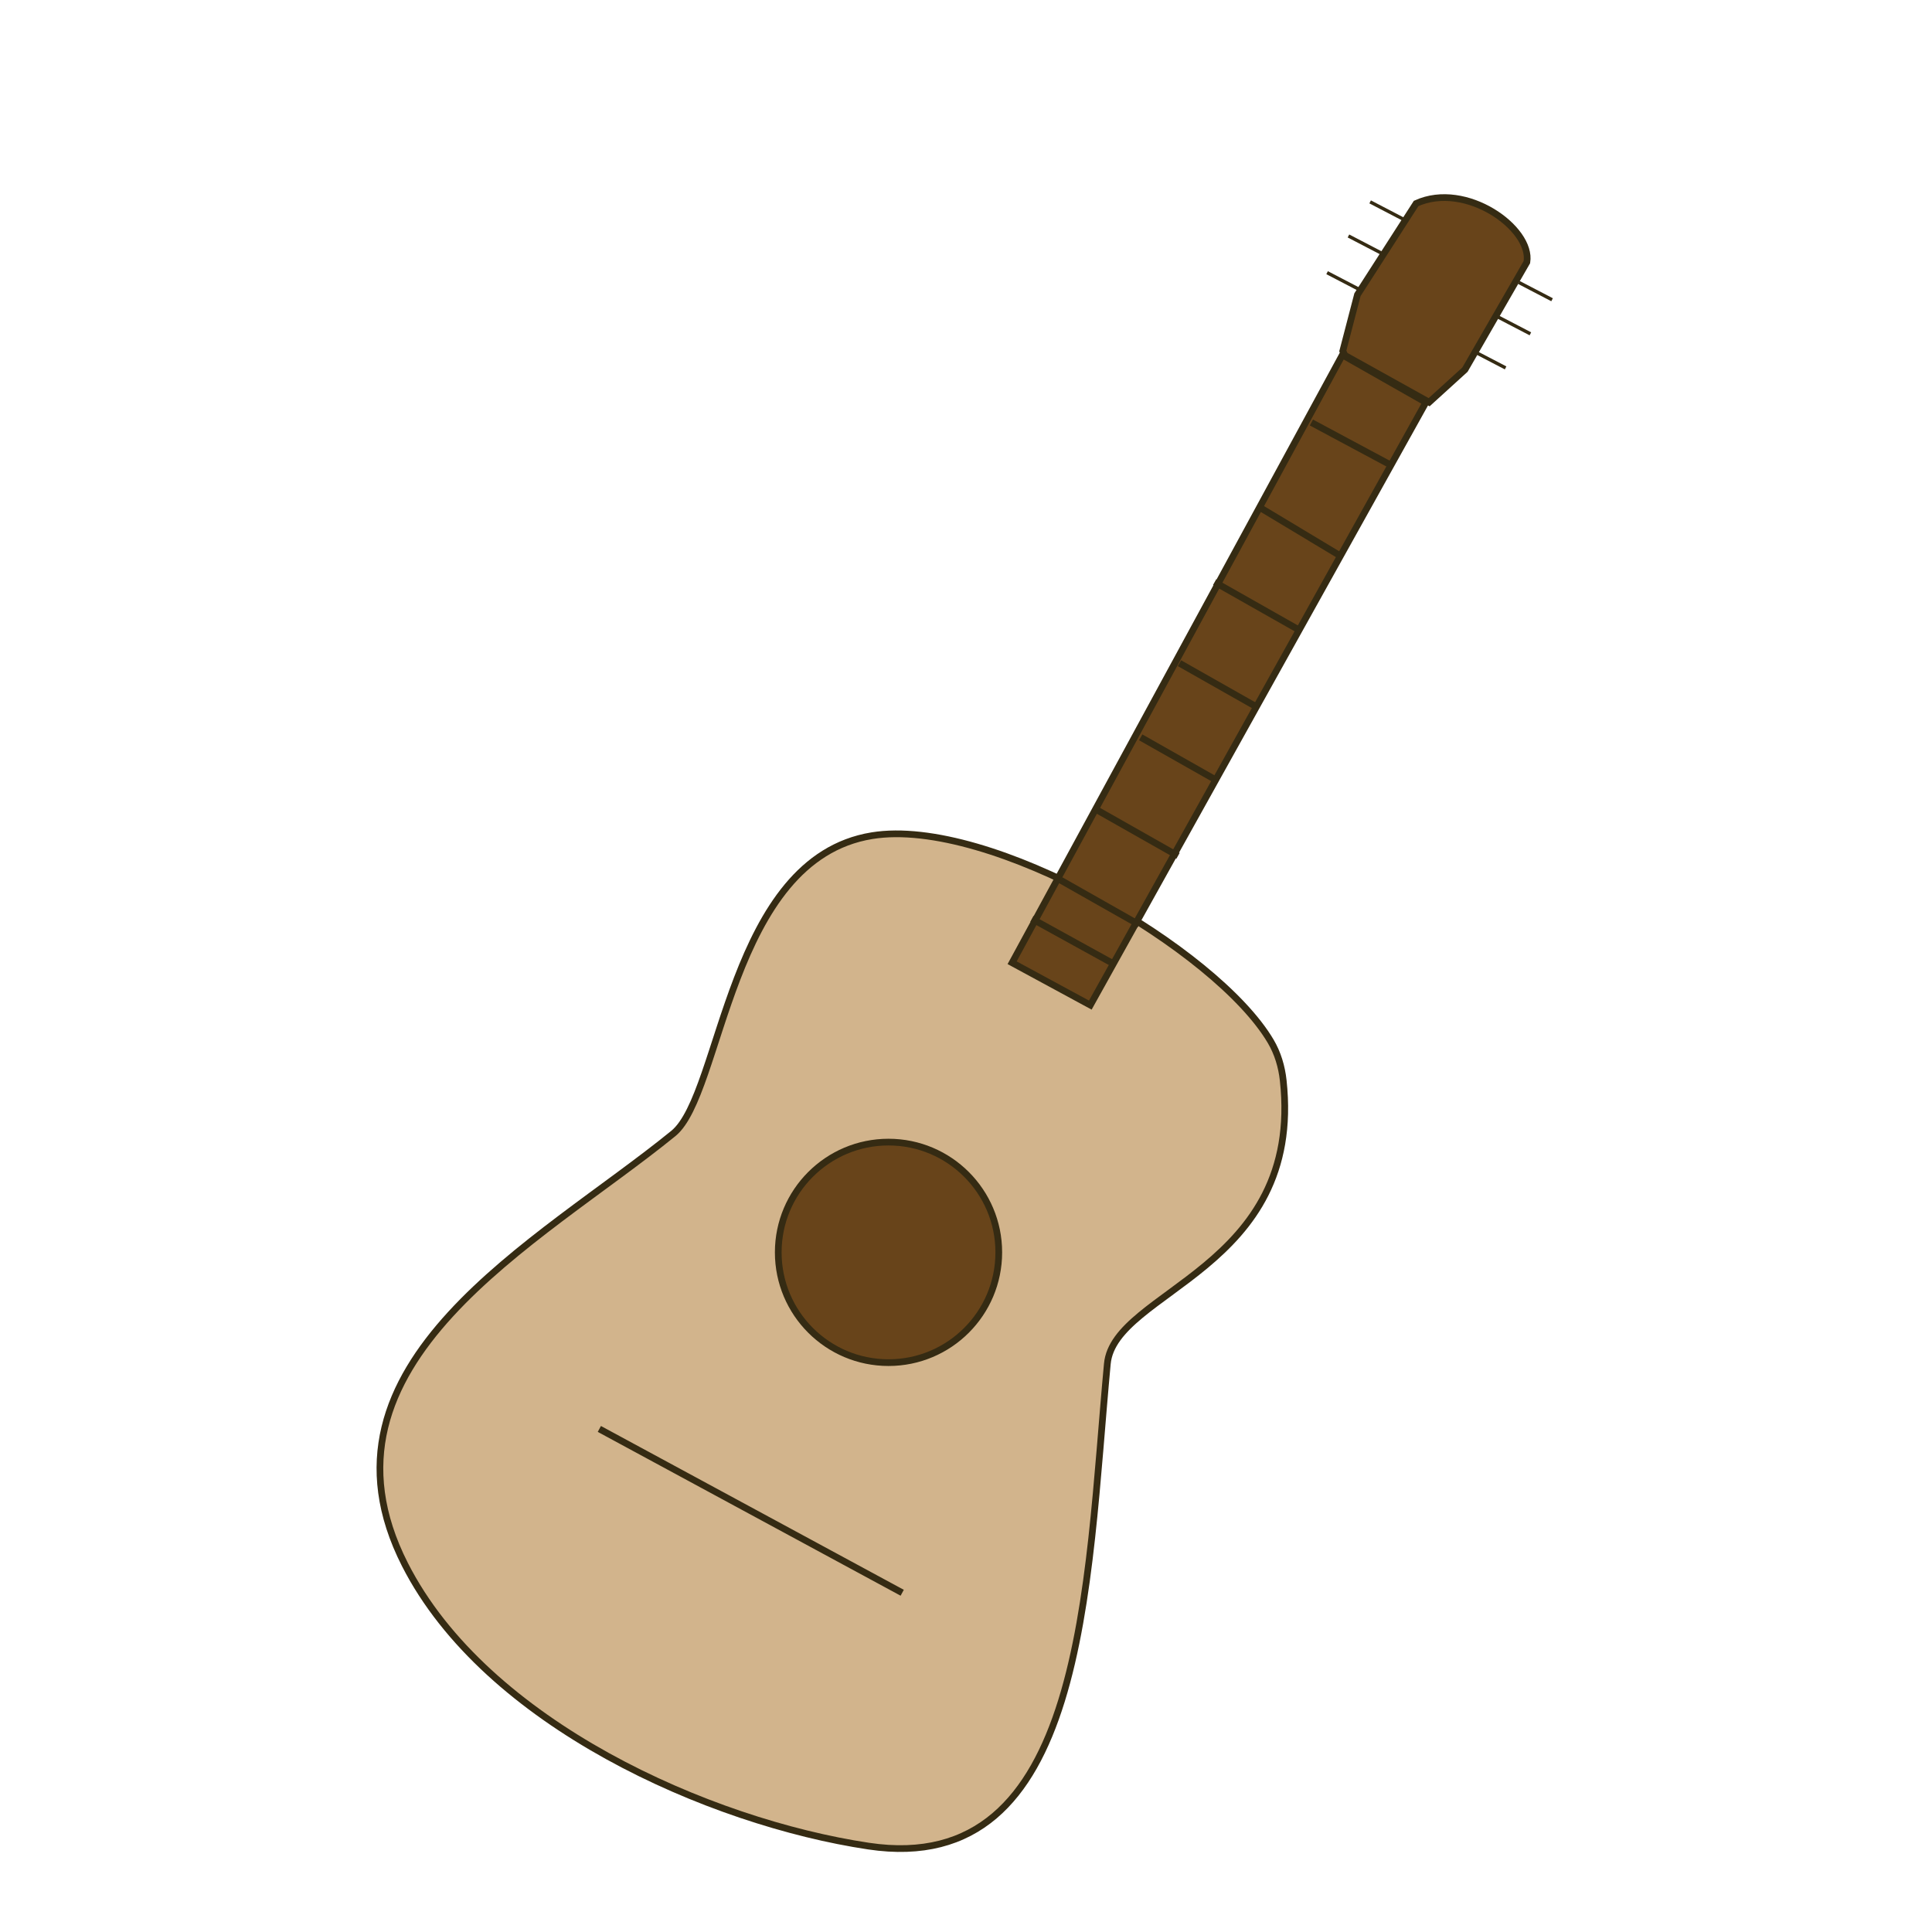
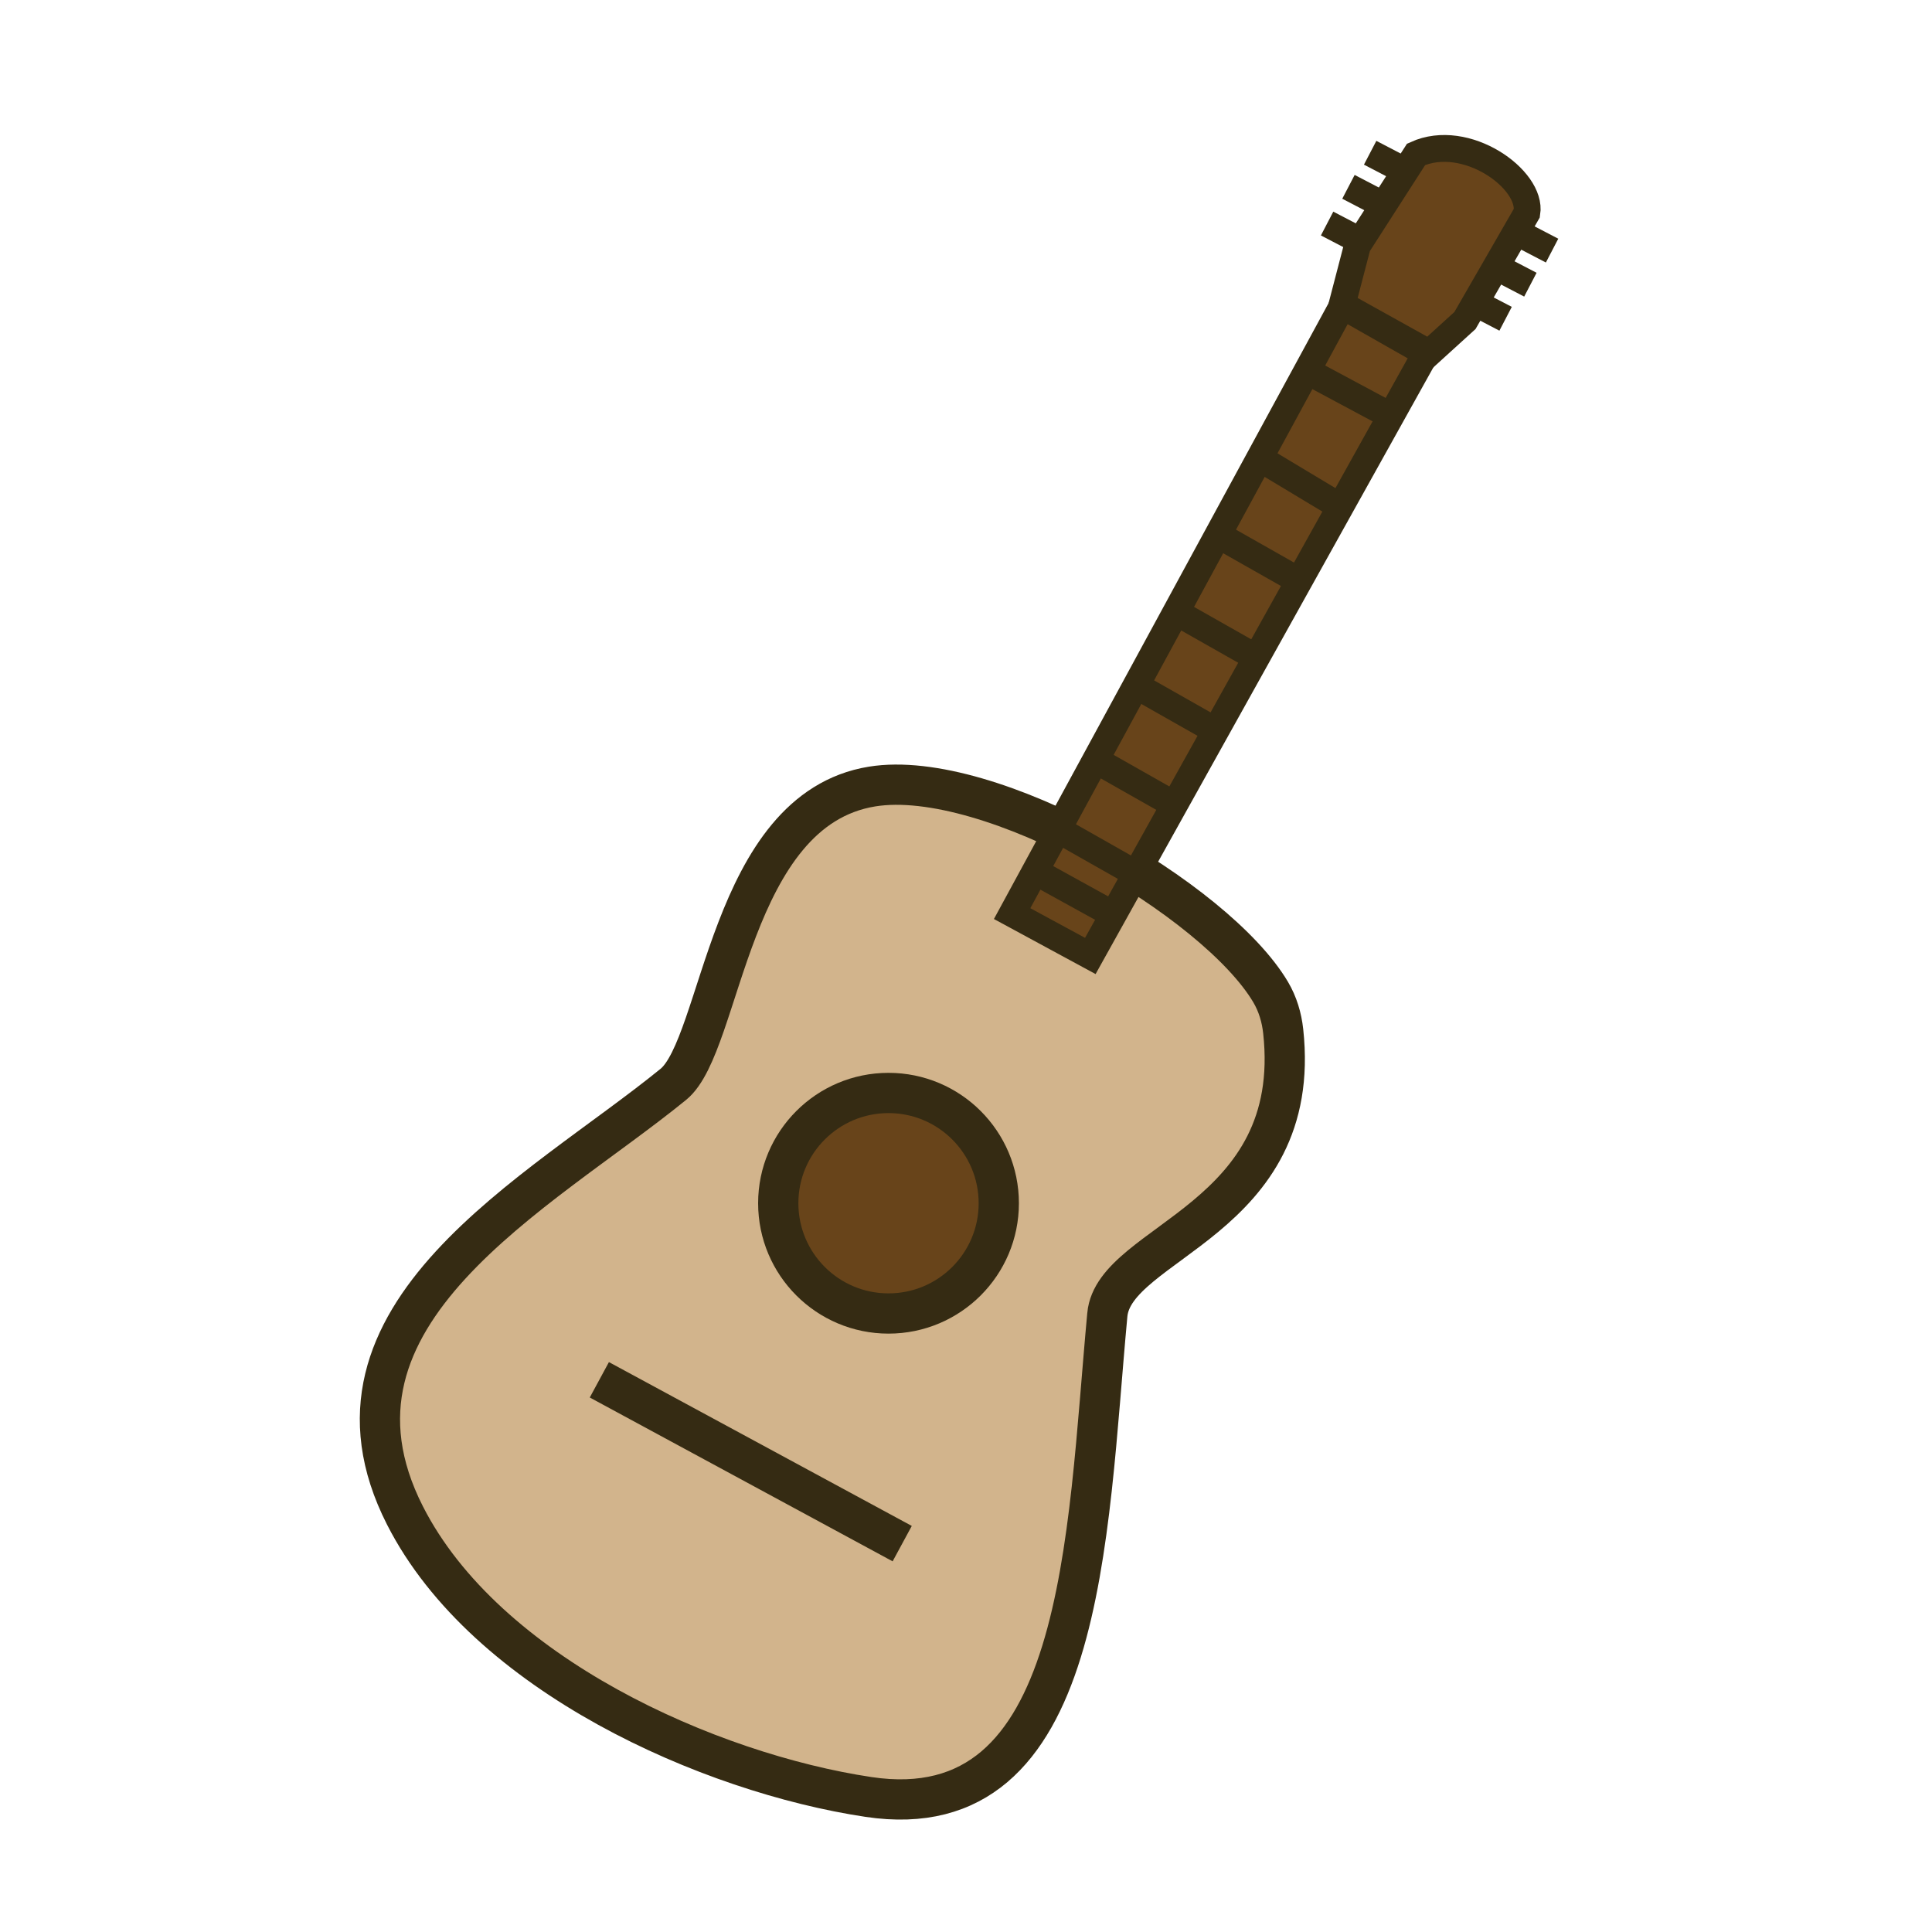
<svg xmlns="http://www.w3.org/2000/svg" id="Layer_1" version="1.1" viewBox="0 0 576 576">
  <defs>
    <style>
-       .st0, .st1, .st2, .st3 {
+       .st0 {
+         stroke-width: 2px;
+       }
+ 
+       .st0, .st1, .st2, .st3, .st4, .st5 {
        stroke: #352b13;
        stroke-miterlimit: 10;
      }

-       .st0, .st1, .st3 {
-         stroke-width: 2px;
-       }
- 
-       .st0, .st2 {
+       .st0, .st3, .st4 {
        fill: #68441a;
      }

-       .st1 {
-         fill: tan;
+       .st1, .st2 {
+         fill: none;
      }

-       .st3 {
-         fill: none;
+       .st1, .st4, .st5 {
+         stroke-width: 12px;
+       }
+ 
+       .st2, .st3 {
+         stroke-width: 8px;
+       }
+ 
+       .st5 {
+         fill: tan;
      }
    </style>
  </defs>
-   <path class="st1" d="M330.134,406.623c-6.204,66.505-6.502,153.469-71.211,143.765-47.311-7.094-114.046-36.456-138.194-83.934-30.58-60.123,40.176-96.086,80.01-128.515,14.611-11.894,16.449-81.839,59.246-88.792,35.037-5.692,102.584,33.774,118.847,61.291,2.099,3.551,3.292,7.561,3.738,11.661,6.134,56.338-50.392,62.609-52.436,84.522Z" />
-   <circle class="st0" cx="264.899" cy="373.377" r="32.874" />
-   <line class="st3" x1="178.687" y1="426.018" x2="268.981" y2="474.862" />
-   <polygon class="st0" points="425.108 119.963 325.063 299.656 301.751 287.029 400.214 105.812 425.108 119.963" />
+   <path class="st5" d="M330.134,391.974c-6.204,66.505-6.502,153.469-71.211,143.765-47.311-7.094-114.046-36.456-138.194-83.934-30.58-60.123,40.176-96.086,80.01-128.515,14.611-11.894,16.449-81.839,59.246-88.792,35.037-5.692,102.584,33.774,118.847,61.291,2.099,3.551,3.292,7.561,3.738,11.661,6.134,56.338-50.392,62.609-52.436,84.522l-0.0.002Z" />
+   <circle class="st4" cx="264.899" cy="358.728" r="32.874" />
+   <line class="st1" x1="178.687" y1="411.369" x2="268.981" y2="460.213" />
+   <polygon class="st3" points="425.108 105.314 325.063 285.007 301.751 272.38 400.214 91.163 425.108 105.314" />
  <g>
-     <path class="st0" d="M432.849,118.806" />
-     <path class="st0" d="M397.689,103.478" />
-     <path class="st0" d="M399.696,105.236l26.383,14.679,10.684-9.713,18.455-32.053c1.635-10.013-18.168-24.262-33.025-17.484l-17.484,27.197-4.373,16.78.924,1.847" />
+     <path class="st3" d="M432.849,104.157" />
+     <path class="st3" d="M397.689,88.829" />
+     <path class="st3" d="M399.696,90.587l26.383,14.679,10.684-9.713,18.455-32.053c1.635-10.013-18.168-24.262-33.025-17.484l-17.484,27.197-4.373,16.78.924,1.847" />
  </g>
-   <line class="st2" x1="405.558" y1="86.452" x2="395.656" y2="81.297" />
-   <path class="st0" d="M383.386,24.866" />
-   <line class="st0" x1="307.652" y1="273.928" x2="331.515" y2="287.085" />
-   <line class="st0" x1="316.163" y1="262.383" x2="339.614" y2="275.672" />
-   <line class="st0" x1="326.501" y1="241.175" x2="351.2" y2="255.172" />
-   <line class="st0" x1="340.086" y1="219.827" x2="362.144" y2="232.327" />
-   <line class="st0" x1="390.977" y1="125.966" x2="415.065" y2="138.871" />
-   <line class="st0" x1="376.001" y1="151.538" x2="399.413" y2="165.607" />
-   <line class="st0" x1="362.127" y1="173.554" x2="387.935" y2="188.178" />
-   <line class="st0" x1="351.644" y1="197.724" x2="374.988" y2="210.953" />
-   <line class="st2" x1="411.926" y1="75.508" x2="402.025" y2="70.352" />
-   <line class="st2" x1="418.392" y1="65.347" x2="408.491" y2="60.191" />
-   <line class="st2" x1="448.875" y1="109.685" x2="438.973" y2="104.53" />
-   <line class="st2" x1="456.265" y1="99.525" x2="446.363" y2="94.369" />
-   <line class="st2" x1="462.731" y1="89.364" x2="452.829" y2="84.208" />
+   <line class="st2" x1="405.558" y1="71.803" x2="395.656" y2="66.648" />
+   <path class="st0" d="M383.386,10.217" />
+   <line class="st2" x1="307.652" y1="259.279" x2="331.515" y2="272.436" />
+   <line class="st2" x1="316.163" y1="247.734" x2="339.614" y2="261.023" />
+   <line class="st2" x1="326.501" y1="226.526" x2="351.2" y2="240.523" />
+   <line class="st2" x1="340.086" y1="205.178" x2="362.144" y2="217.678" />
+   <line class="st2" x1="390.977" y1="111.317" x2="415.065" y2="124.222" />
+   <line class="st2" x1="376.001" y1="136.889" x2="399.413" y2="150.958" />
+   <line class="st2" x1="362.127" y1="158.905" x2="387.935" y2="173.529" />
+   <line class="st2" x1="351.644" y1="183.075" x2="374.988" y2="196.304" />
+   <line class="st2" x1="411.926" y1="60.859" x2="402.025" y2="55.703" />
+   <line class="st2" x1="418.392" y1="50.698" x2="408.491" y2="45.542" />
+   <line class="st2" x1="448.875" y1="95.036" x2="438.973" y2="89.881" />
+   <line class="st2" x1="456.265" y1="84.876" x2="446.363" y2="79.72" />
+   <line class="st2" x1="462.731" y1="74.715" x2="452.829" y2="69.559" />
</svg>
